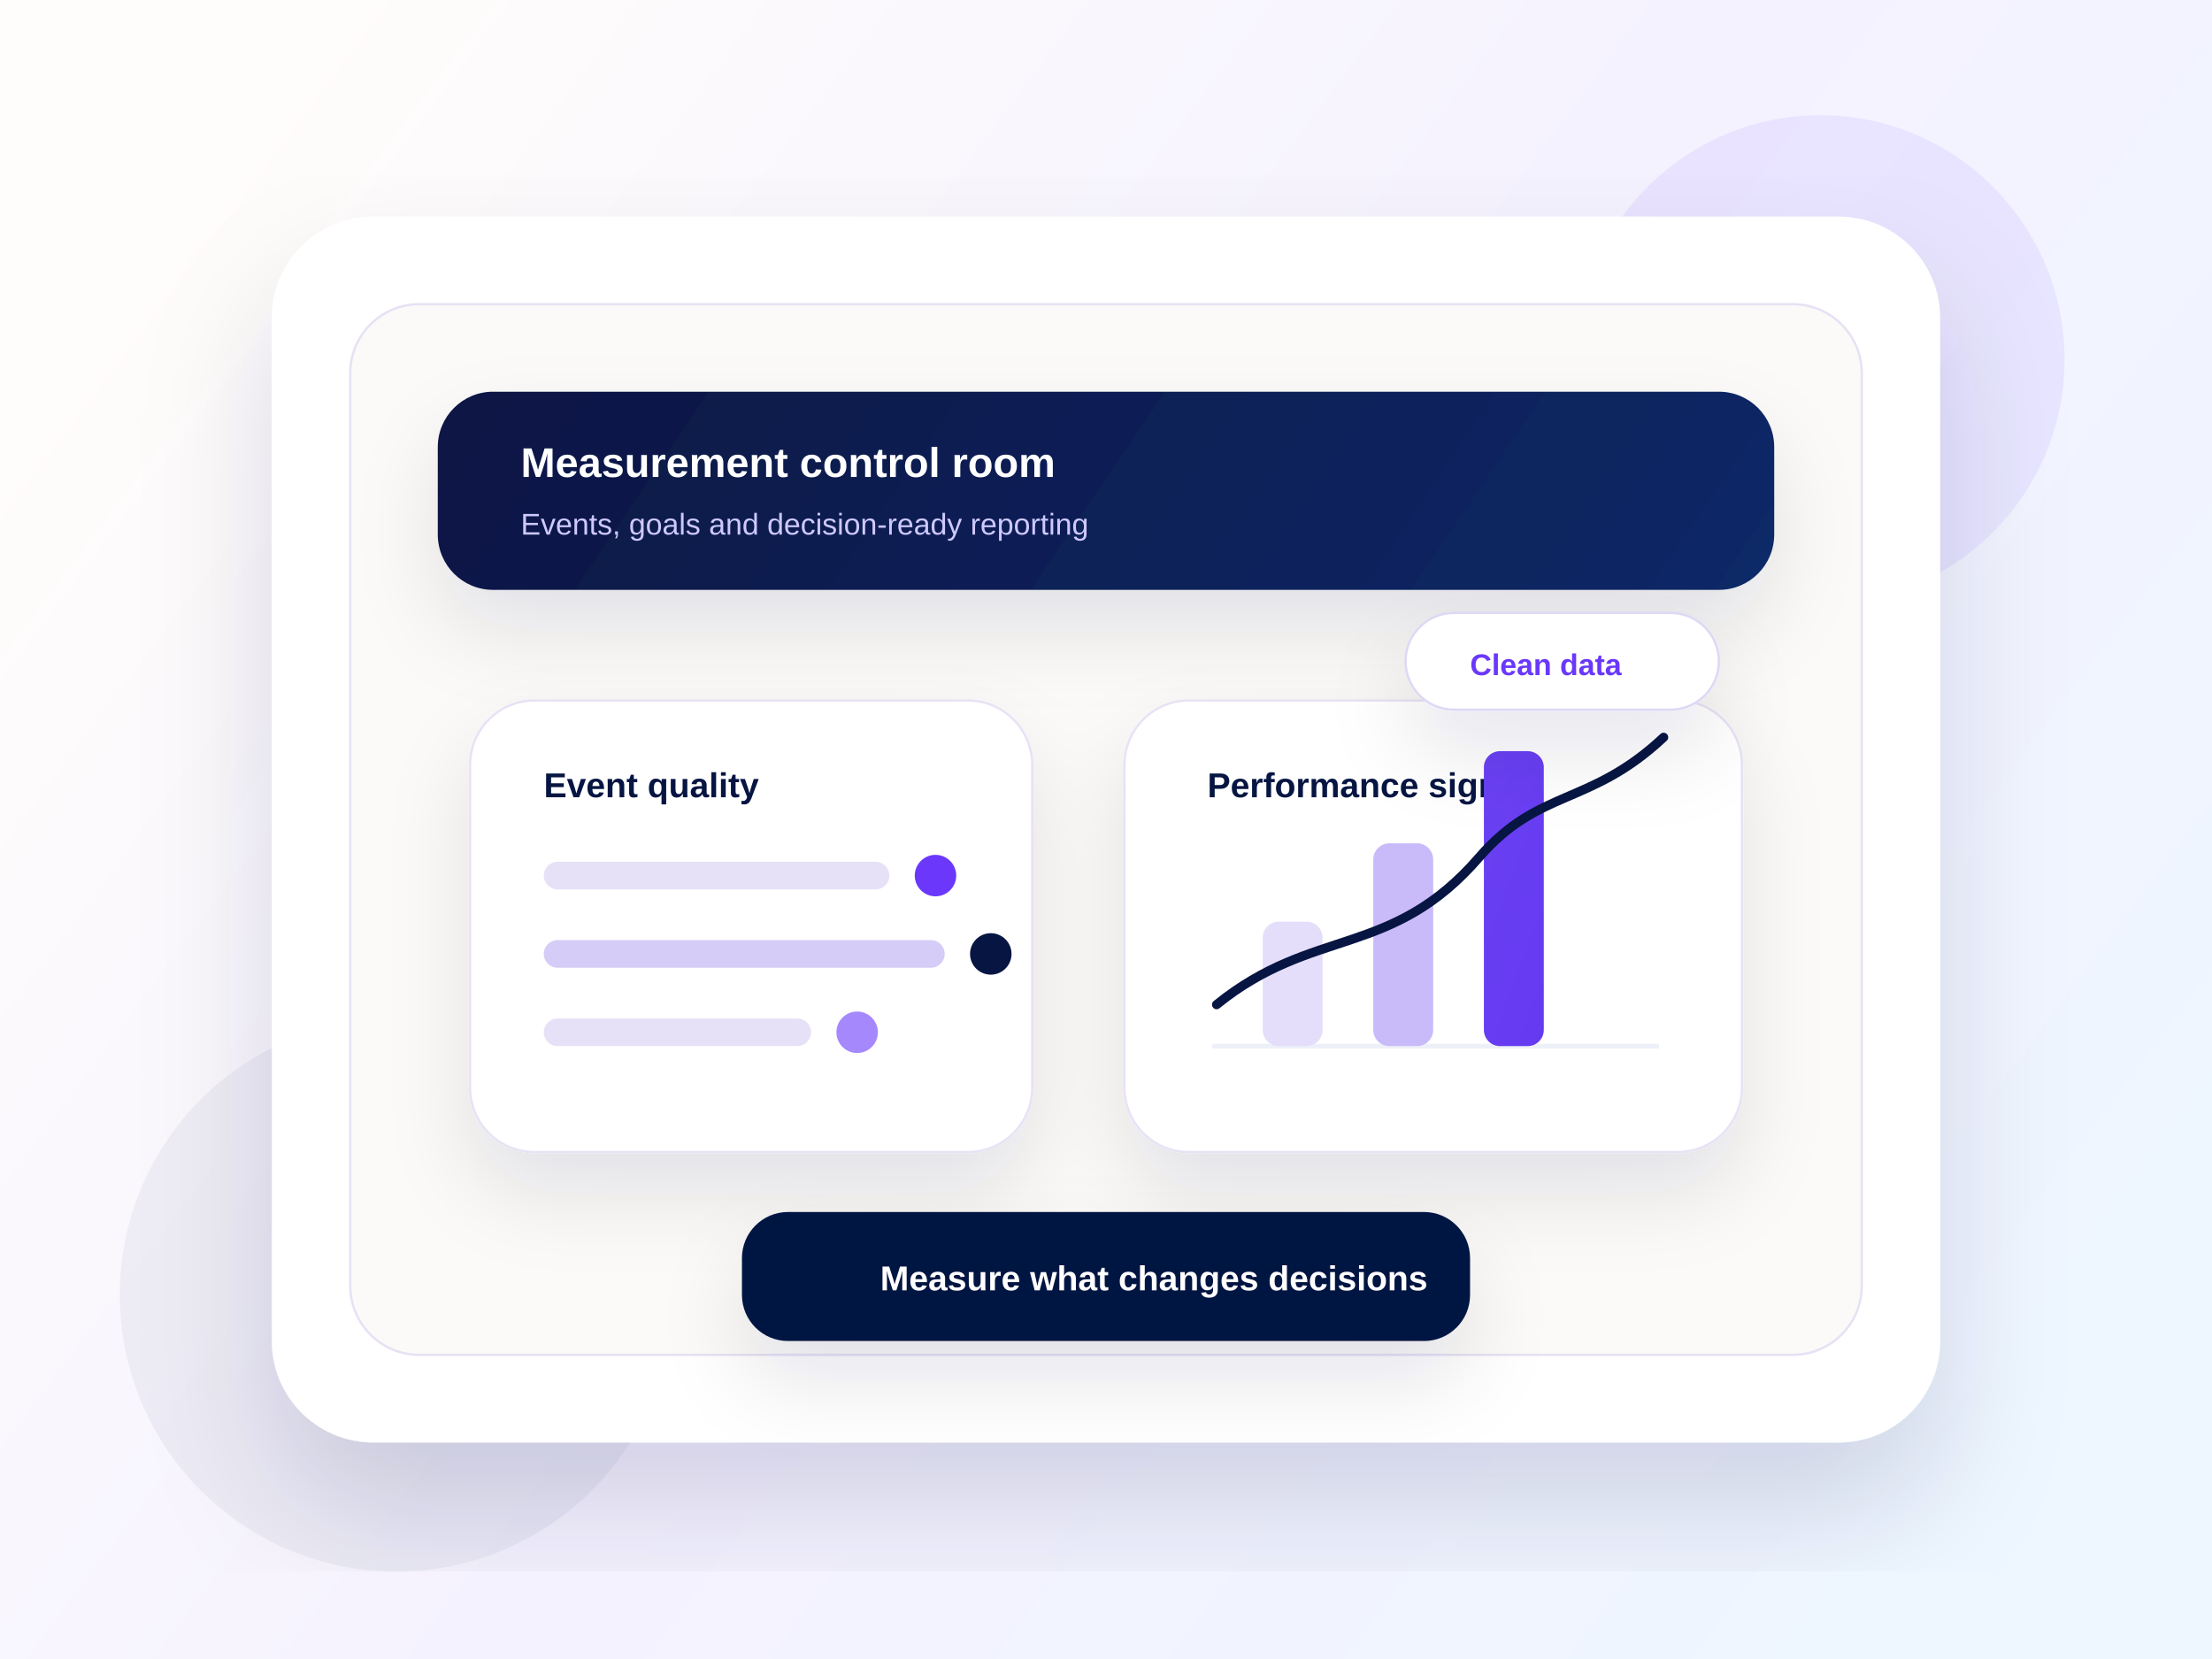
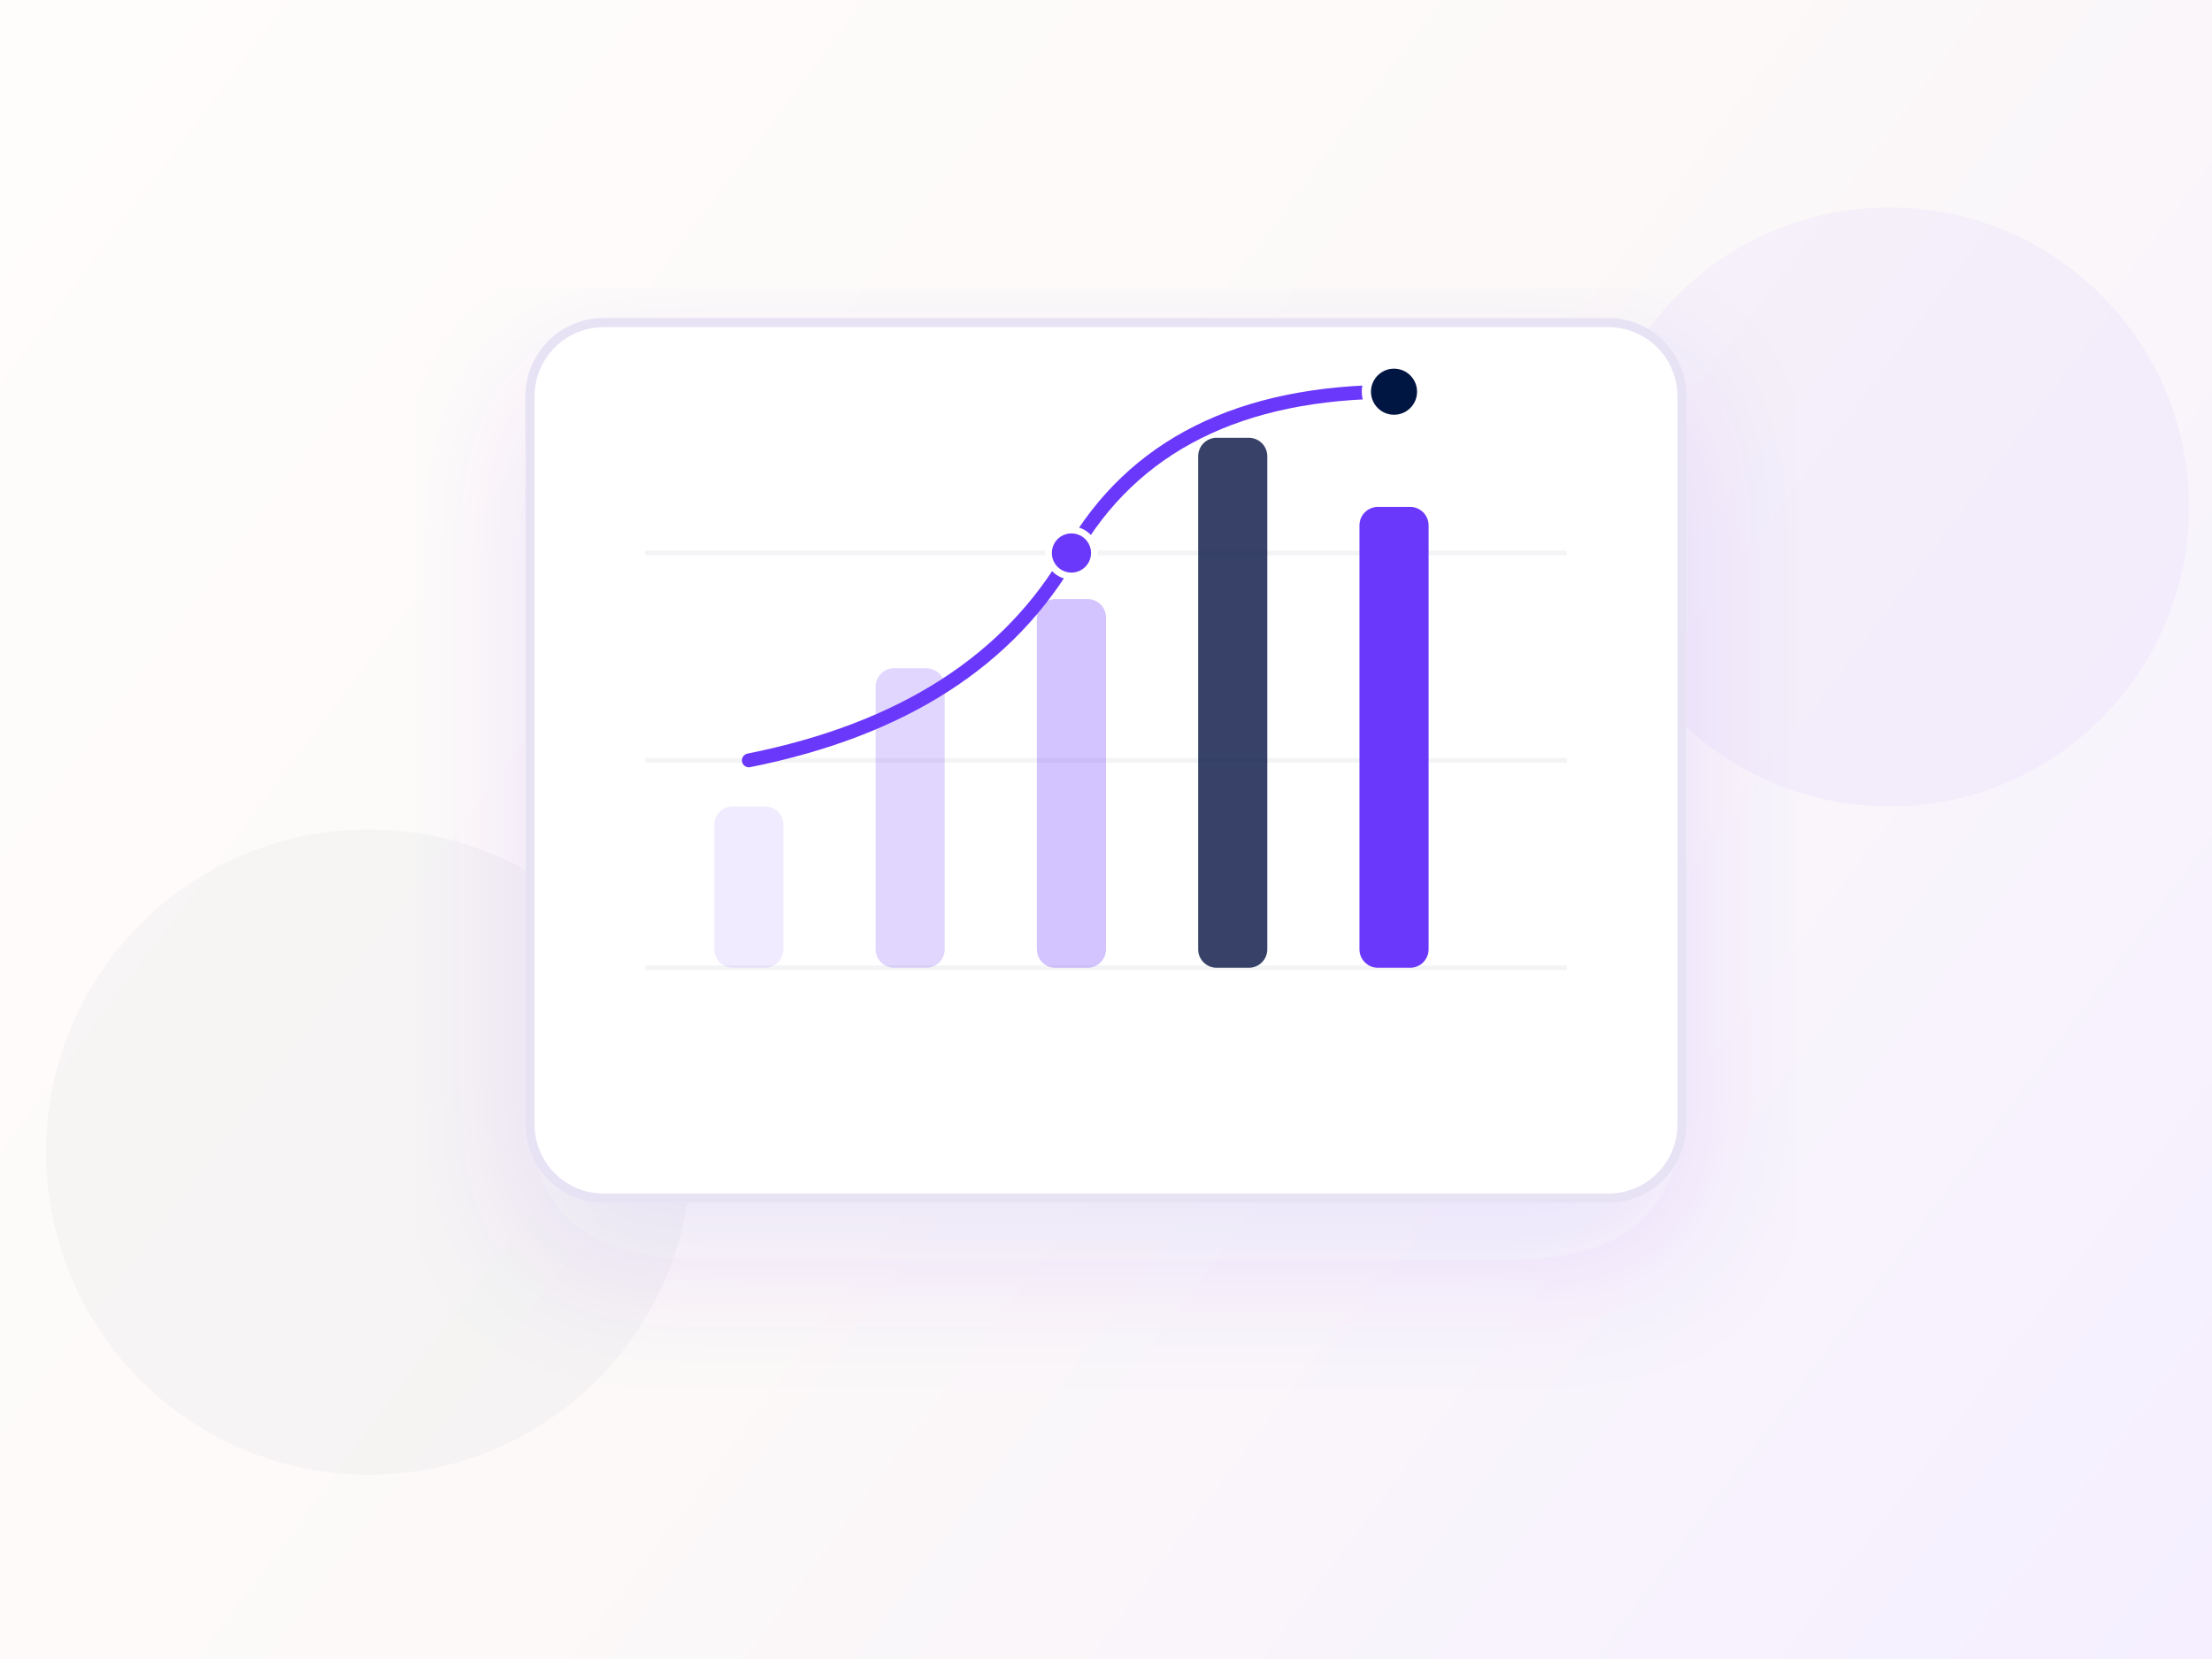
<svg xmlns="http://www.w3.org/2000/svg" width="960" height="720" viewBox="0 0 960 720" fill="none">
  <defs>
-     <linearGradient id="bg" x1="90" y1="66" x2="864" y2="648" gradientUnits="userSpaceOnUse">
+     <linearGradient id="bg" x1="0" y1="0" x2="960" y2="720" gradientUnits="userSpaceOnUse">
      <stop stop-color="#fffdfb" />
-       <stop offset=".5" stop-color="#f5f2ff" />
-       <stop offset="1" stop-color="#eef6ff" />
+       <stop offset="0.5" stop-color="#fcf9f8" />
+       <stop offset="1" stop-color="#f5efff" />
    </linearGradient>
-     <linearGradient id="navy" x1="170" y1="154" x2="780" y2="568" gradientUnits="userSpaceOnUse">
-       <stop stop-color="#061542" />
-       <stop offset="1" stop-color="#123074" />
-     </linearGradient>
-     <linearGradient id="violet" x1="270" y1="320" x2="742" y2="496" gradientUnits="userSpaceOnUse">
-       <stop stop-color="#8b65ff" />
-       <stop offset="1" stop-color="#5d31ee" />
-     </linearGradient>
-     <filter id="shadow" x="54" y="46" width="852" height="636" filterUnits="userSpaceOnUse" color-interpolation-filters="sRGB">
-       <feDropShadow dx="0" dy="30" stdDeviation="28" flood-color="#061542" flood-opacity=".14" />
-     </filter>
-     <filter id="card" x="0" y="0" width="960" height="720" filterUnits="userSpaceOnUse" color-interpolation-filters="sRGB">
-       <feDropShadow dx="0" dy="18" stdDeviation="18" flood-color="#061542" flood-opacity=".10" />
+     <filter id="shadow" x="180" y="100" width="600" height="520" filterUnits="userSpaceOnUse">
+       <feDropShadow dx="0" dy="25" stdDeviation="30" flood-color="#6b38fb" flood-opacity="0.1" />
    </filter>
  </defs>
  <rect width="960" height="720" fill="url(#bg)" />
-   <circle cx="790" cy="156" r="106" fill="#6b38fb" opacity=".08" />
-   <circle cx="172" cy="562" r="120" fill="#061542" opacity=".05" />
+   <circle cx="820" cy="220" r="130" fill="#6b38fb" opacity="0.04" />
+   <circle cx="160" cy="500" r="140" fill="#061542" opacity="0.03" />
  <g filter="url(#shadow)">
-     <rect x="118" y="94" width="724" height="532" rx="44" fill="#fff" />
-     <rect x="152" y="132" width="656" height="456" rx="30" fill="#fbfaf8" stroke="#e7e1f4" />
-   </g>
-   <g filter="url(#card)">
-     <rect x="190" y="170" width="580" height="86" rx="24" fill="url(#navy)" />
-     <text x="226" y="207" fill="#fff" font-family="Arial, Helvetica, sans-serif" font-size="18" font-weight="700">Measurement control room</text>
-     <text x="226" y="232" fill="#cfc8ff" font-family="Arial, Helvetica, sans-serif" font-size="13">Events, goals and decision-ready reporting</text>
-   </g>
-   <g filter="url(#card)">
-     <rect x="204" y="304" width="244" height="196" rx="28" fill="#fff" stroke="#e8e2f5" />
-     <rect x="488" y="304" width="268" height="196" rx="28" fill="#fff" stroke="#e8e2f5" />
-   </g>
-   <text x="236" y="346" fill="#061542" font-family="Arial, Helvetica, sans-serif" font-size="15" font-weight="700">Event quality</text>
-   <rect x="236" y="374" width="150" height="12" rx="6" fill="#e7e1f7" />
-   <rect x="236" y="408" width="174" height="12" rx="6" fill="#d6ccf8" />
-   <rect x="236" y="442" width="116" height="12" rx="6" fill="#e7e1f7" />
-   <circle cx="406" cy="380" r="9" fill="#6b38fb" />
-   <circle cx="430" cy="414" r="9" fill="#061542" />
-   <circle cx="372" cy="448" r="9" fill="#6b38fb" opacity=".6" />
-   <text x="524" y="346" fill="#061542" font-family="Arial, Helvetica, sans-serif" font-size="15" font-weight="700">Performance signal</text>
-   <path d="M526 454H720" stroke="#edf0f8" stroke-width="2" />
-   <rect x="548" y="400" width="26" height="54" rx="7" fill="#e4defb" />
-   <rect x="596" y="366" width="26" height="88" rx="7" fill="#c9bafa" />
-   <rect x="644" y="326" width="26" height="128" rx="7" fill="url(#violet)" />
-   <path d="M528 436C570 402 604 416 642 372C668 342 690 350 722 320" stroke="#061542" stroke-width="4" stroke-linecap="round" />
-   <g filter="url(#card)">
-     <rect x="610" y="266" width="136" height="42" rx="21" fill="#fff" stroke="#ded8f5" />
-     <text x="638" y="293" fill="#6b38fb" font-family="Arial, Helvetica, sans-serif" font-size="13" font-weight="700">Clean data</text>
-   </g>
-   <g filter="url(#card)">
-     <rect x="322" y="526" width="316" height="56" rx="20" fill="#061542" />
-     <text x="382" y="560" fill="#fff" font-family="Arial, Helvetica, sans-serif" font-size="15" font-weight="700">Measure what changes decisions</text>
+     <rect x="230" y="140" width="500" height="380" rx="32" fill="#ffffff" stroke="#e8e2f5" stroke-width="4" />
+     <line x1="280" y1="420" x2="680" y2="420" stroke="#f3f4f6" stroke-width="2" />
+     <line x1="280" y1="330" x2="680" y2="330" stroke="#f3f4f6" stroke-width="2" />
+     <line x1="280" y1="240" x2="680" y2="240" stroke="#f3f4f6" stroke-width="2" />
+     <rect x="310" y="350" width="30" height="70" rx="8" fill="#6b38fb" fill-opacity="0.1" />
+     <rect x="380" y="290" width="30" height="130" rx="8" fill="#6b38fb" fill-opacity="0.2" />
+     <rect x="450" y="260" width="30" height="160" rx="8" fill="#6b38fb" fill-opacity="0.3" />
+     <rect x="520" y="190" width="30" height="230" rx="8" fill="#061542" fill-opacity="0.8" />
+     <rect x="590" y="220" width="30" height="200" rx="8" fill="#6b38fb" />
+     <path d="M325 330 Q 425 310, 465 240 T 605 170" stroke="#6b38fb" stroke-width="6" stroke-linecap="round" />
+     <circle cx="465" cy="240" r="10" fill="#6b38fb" stroke="#ffffff" stroke-width="3" />
+     <circle cx="605" cy="170" r="12" fill="#061542" stroke="#ffffff" stroke-width="4" />
  </g>
</svg>
